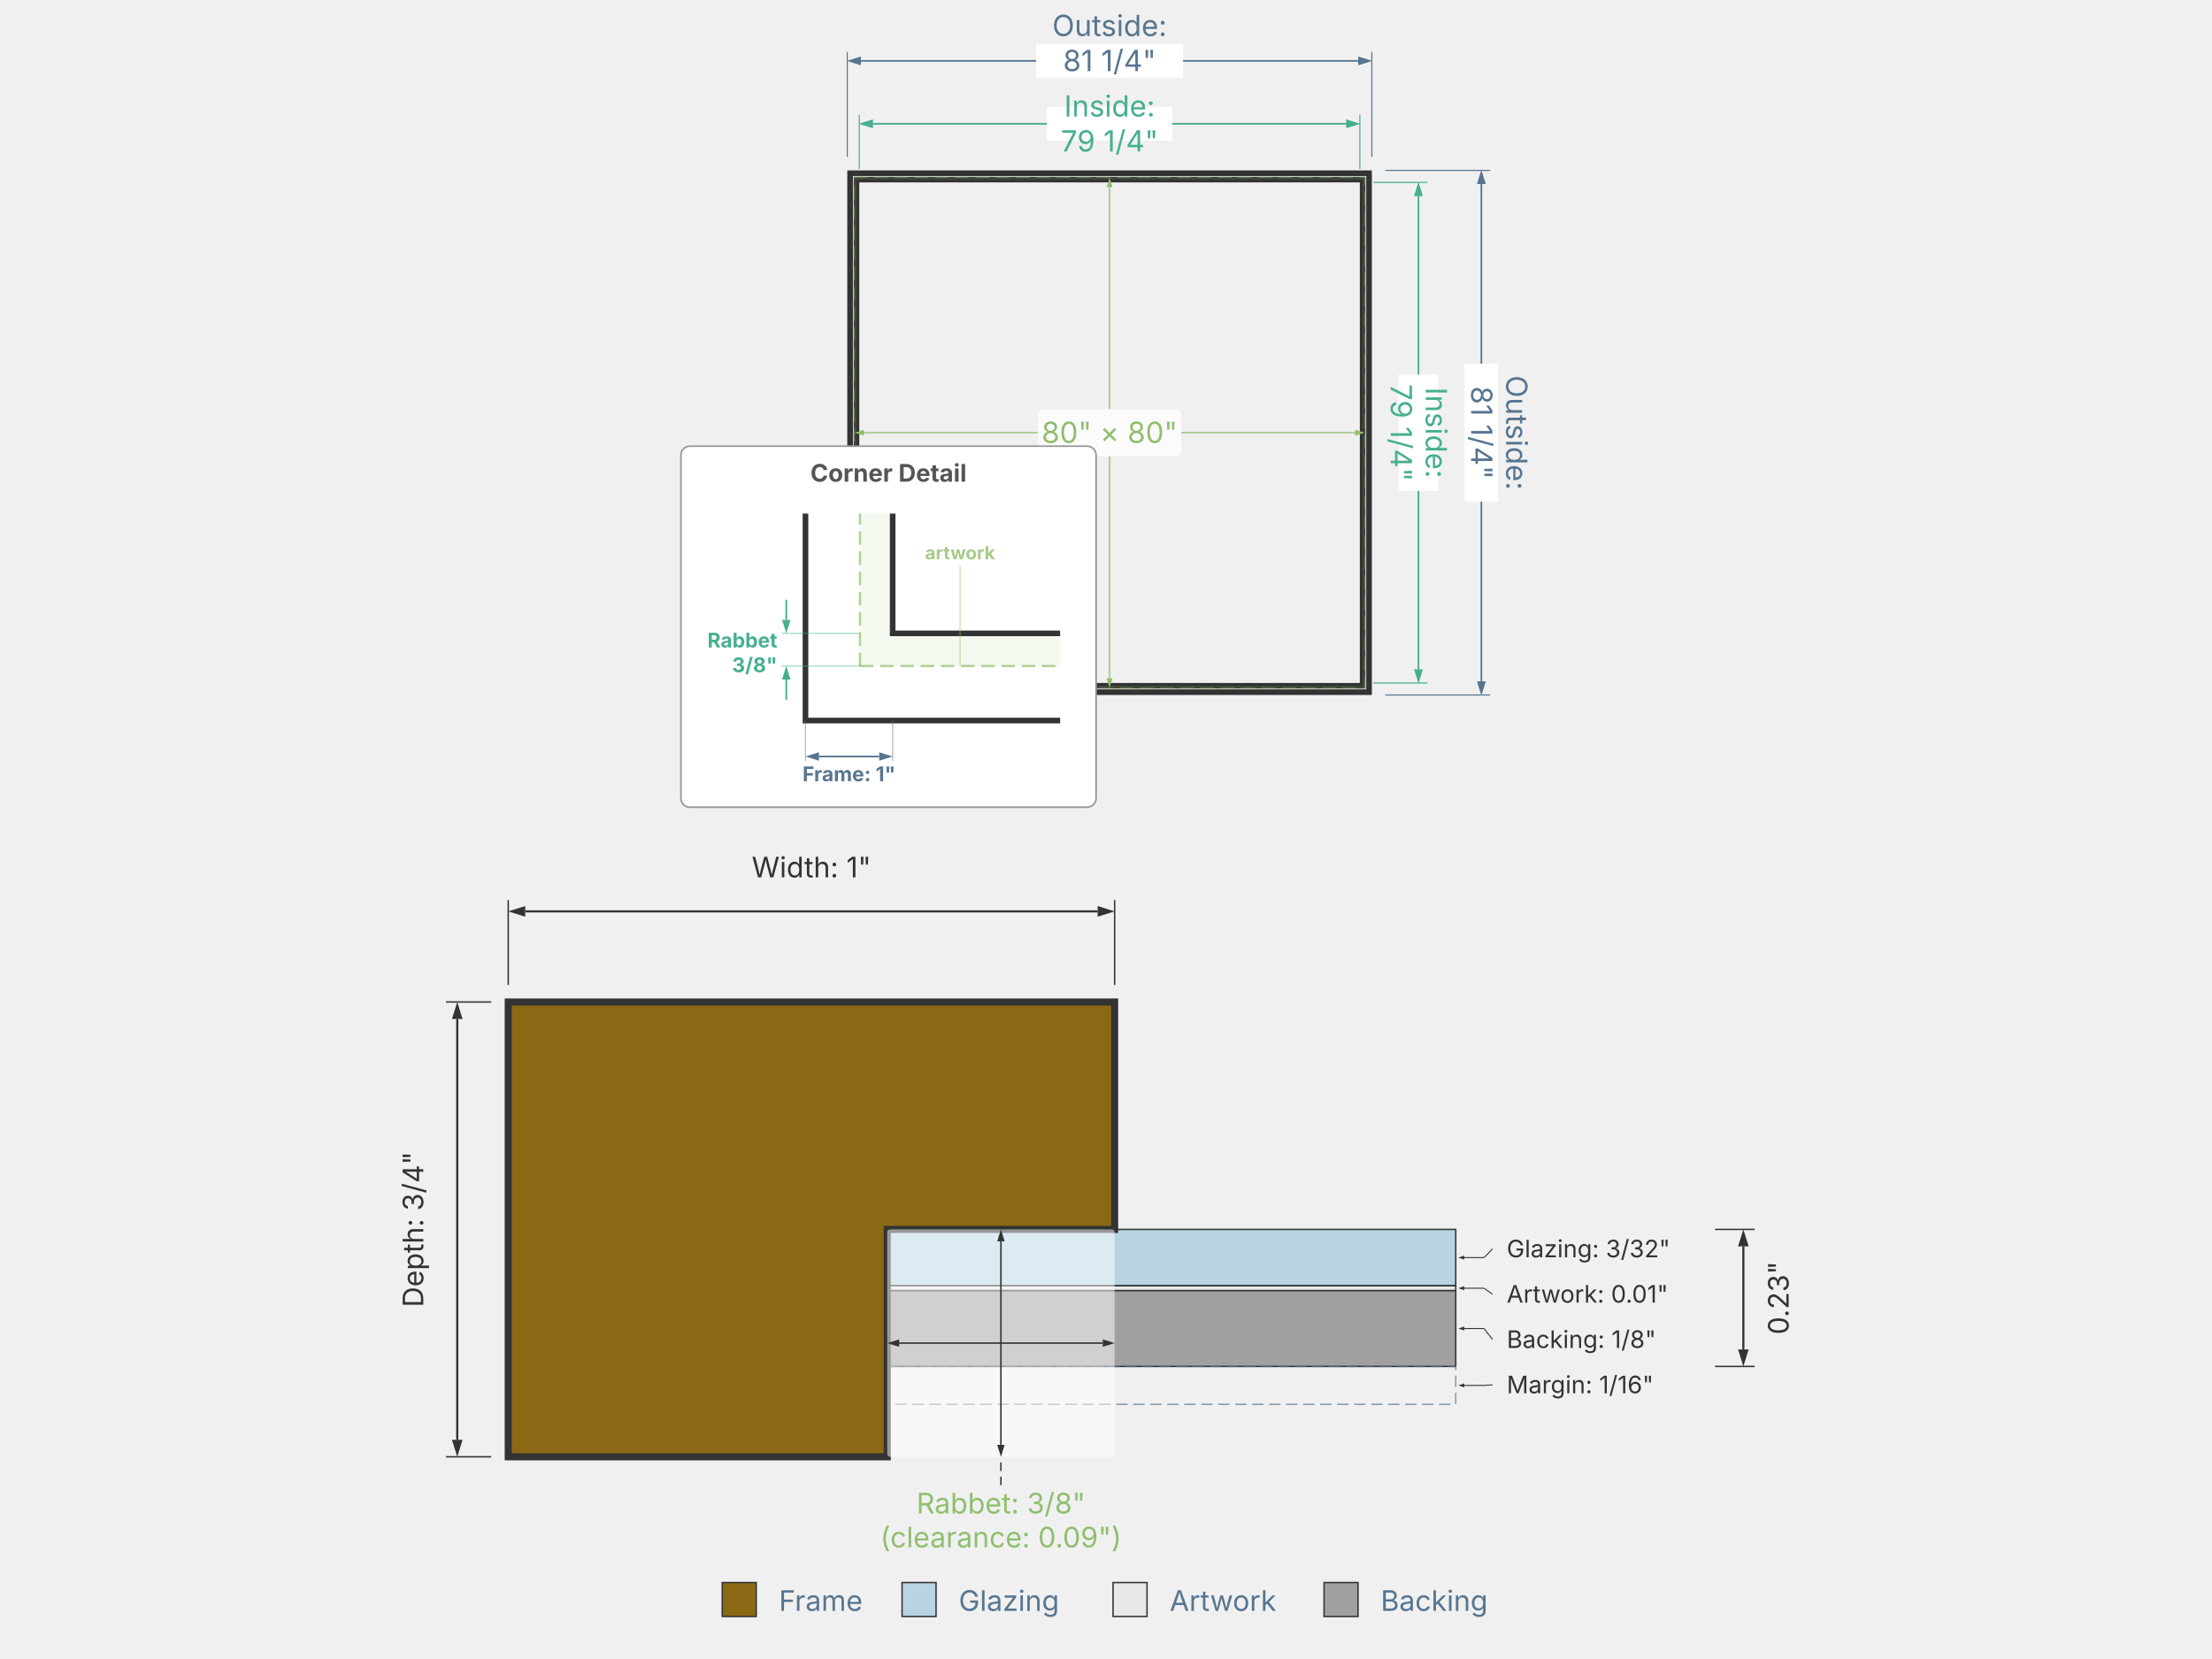
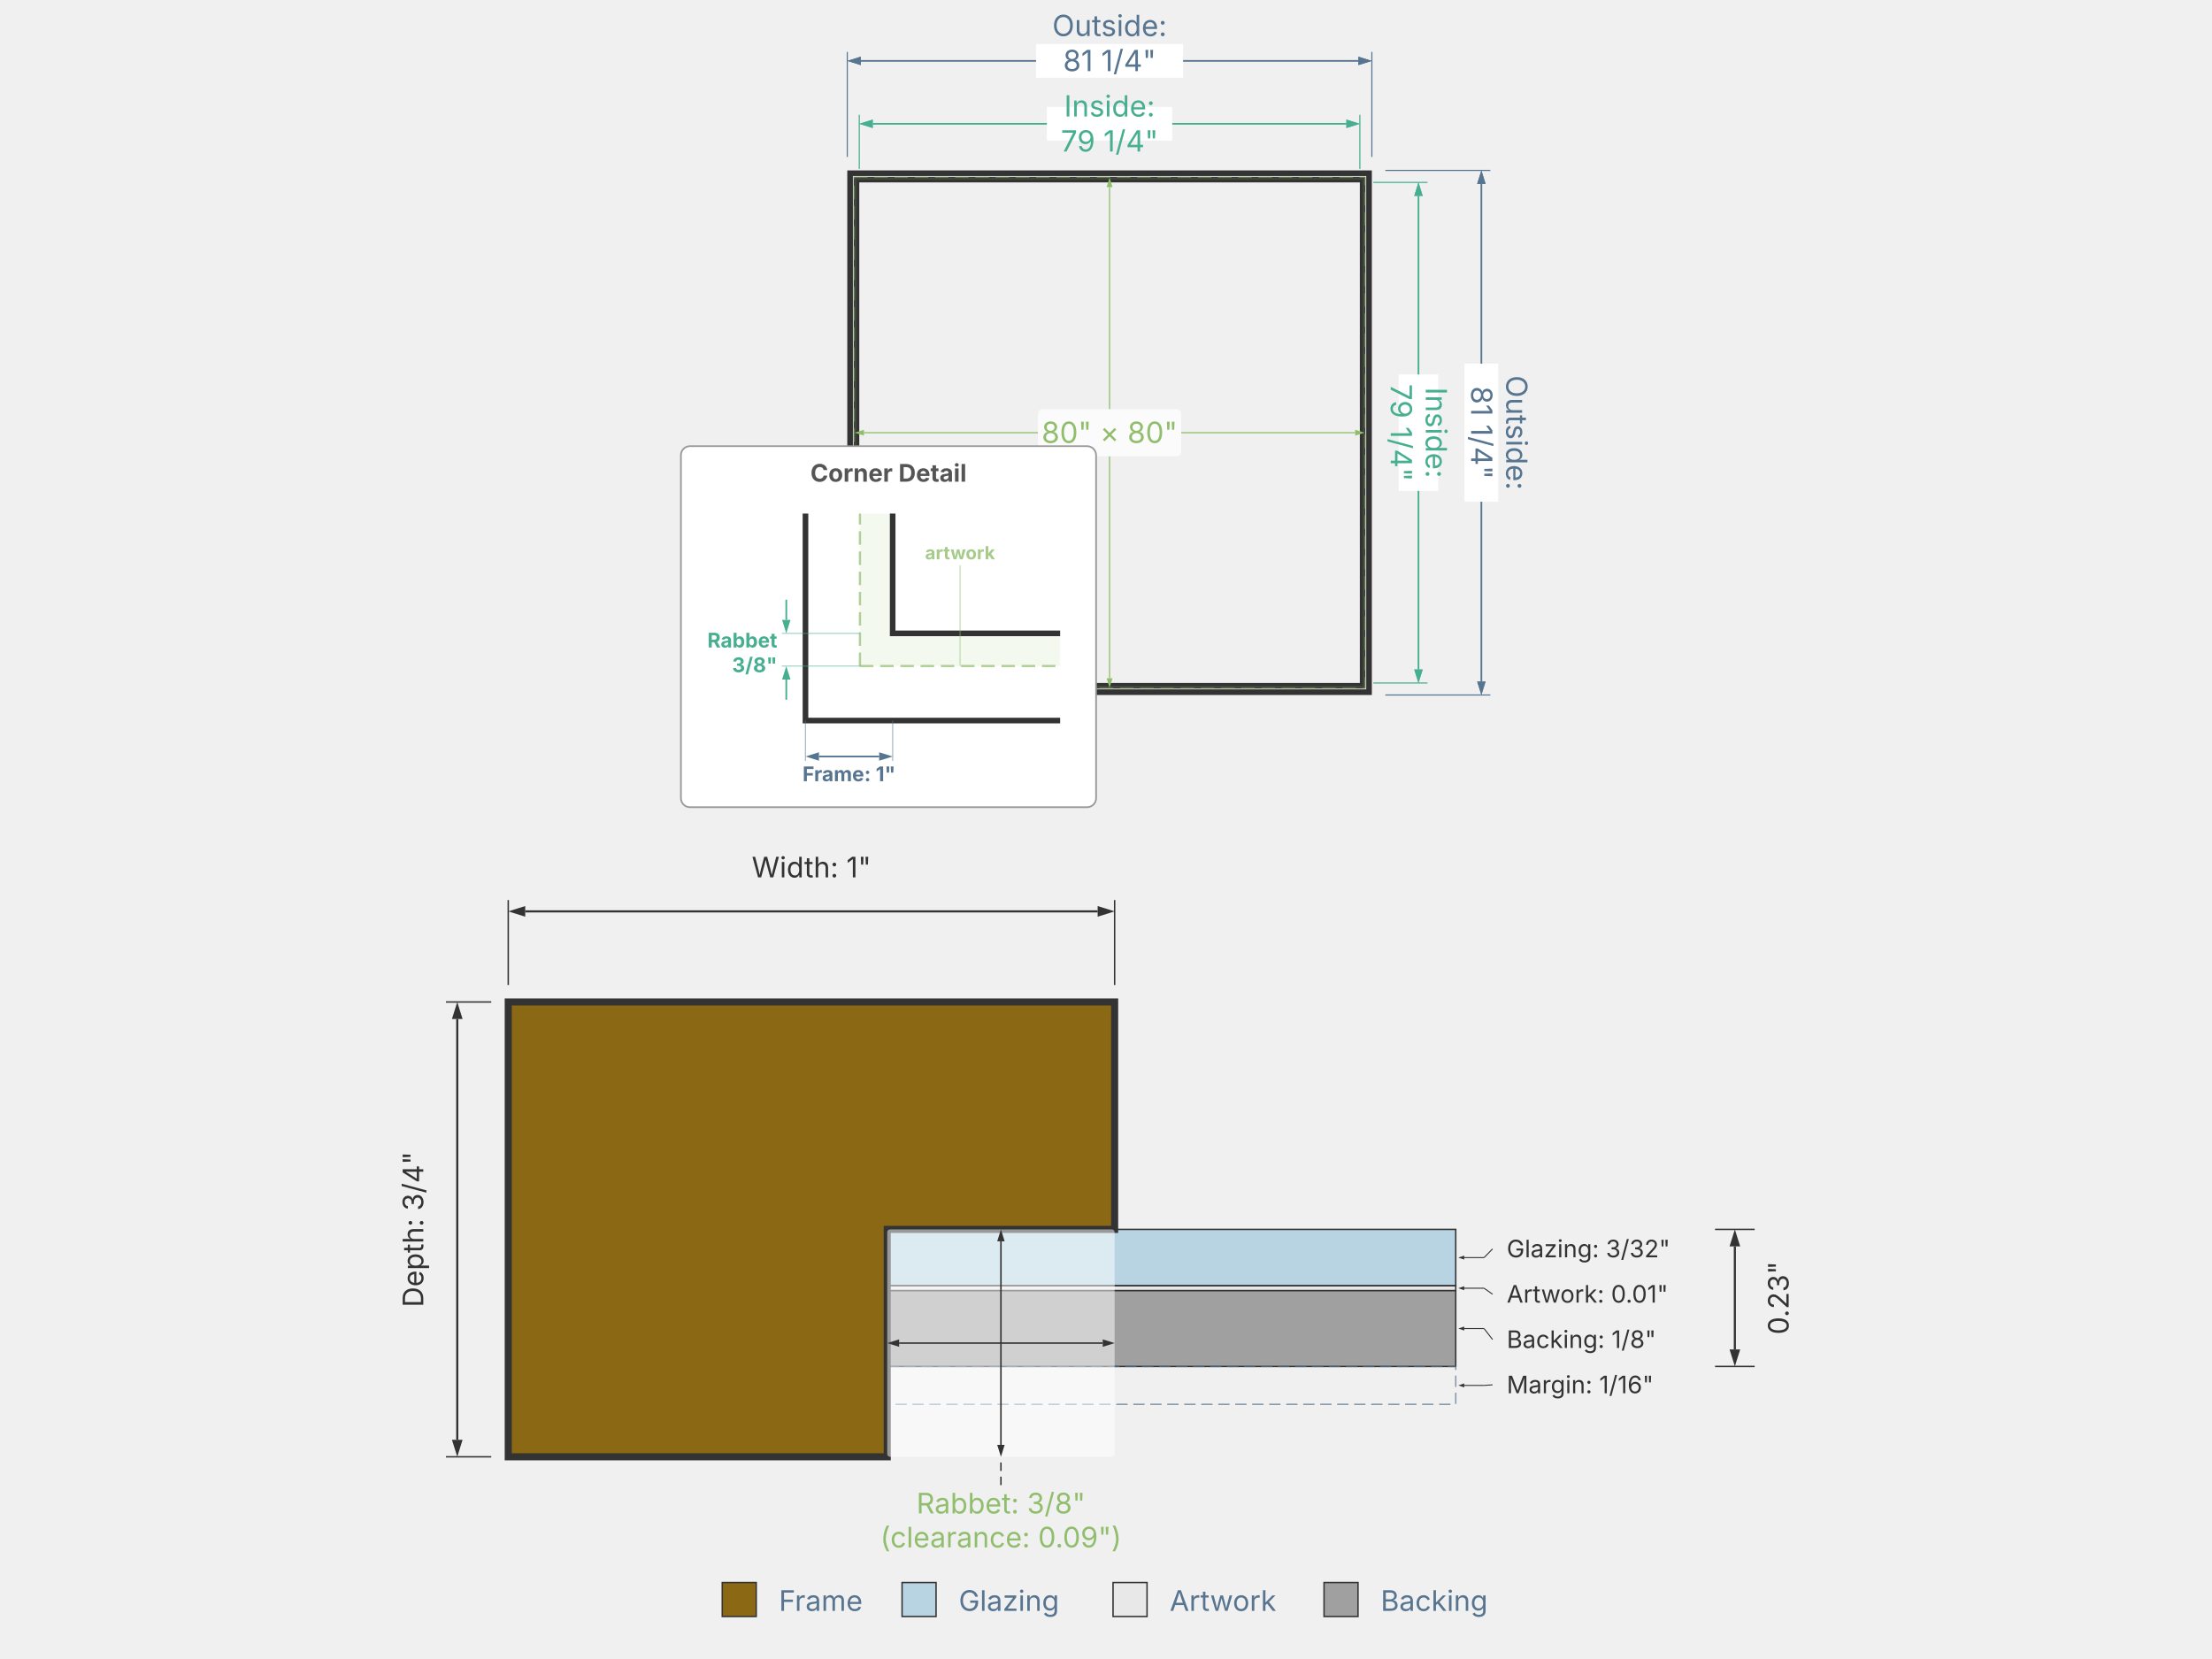
<svg xmlns="http://www.w3.org/2000/svg" viewBox="0 0 800.00 600.00">
  <g id="plan-view" transform="translate(76.29, 4.96) scale(0.8125)">
    <g id="geometry">
      <rect x="284.50" y="71.00" width="231.00" height="231.00" stroke="#333333" stroke-width="2.5" fill="none" />
      <rect x="287.34" y="73.84" width="225.31" height="225.31" stroke="#333333" stroke-width="2.5" fill="none" />
    </g>
    <g id="rabbet-overlap">
      <path d="M286.28,72.78 h227.45 v227.45 h-227.45 Z M287.34,73.84 v225.31 h225.31 v-225.31 Z" fill="#90be6d" fill-opacity="0.15" fill-rule="evenodd" stroke="none" />
    </g>
    <g id="content-boundary">
      <rect x="286.28" y="72.78" width="227.45" height="227.45" stroke="#90be6d" stroke-width="0.5" stroke-dasharray="6,3" fill="none" opacity="0.5" />
    </g>
    <g id="dimensions">
      <g class="dimension">
        <line x1="288.59" y1="69.09" x2="288.59" y2="45.00" stroke="#46af8f" stroke-width="0.5" />
        <line x1="511.41" y1="69.09" x2="511.41" y2="45.00" stroke="#46af8f" stroke-width="0.5" />
        <polygon points="288.59,49.00 294.59,50.88 294.59,47.12" fill="#46af8f" data-arrow="true" />
        <line x1="294.59" y1="49.00" x2="505.41" y2="49.00" stroke="#46af8f" stroke-width="0.75" />
        <polygon points="511.41,49.00 505.41,47.12 505.41,50.88" fill="#46af8f" data-arrow="true" />
        <rect x="372.10" y="41.50" width="55.80" height="15.00" fill="#FFFFFF" stroke="none" />
        <polygon points="288.59,49.00 294.59,50.88 294.59,47.12" fill="#46af8f" data-arrow="true" />
        <polygon points="511.41,49.00 505.41,47.12 505.41,50.88" fill="#46af8f" data-arrow="true" />
      </g>
      <g class="dimension">
        <line x1="283.25" y1="63.75" x2="283.25" y2="17.00" stroke="#577590" stroke-width="0.5" />
        <line x1="516.75" y1="63.75" x2="516.75" y2="17.00" stroke="#577590" stroke-width="0.5" />
        <polygon points="283.25,21.00 289.25,22.88 289.25,19.12" fill="#577590" data-arrow="true" />
        <line x1="289.25" y1="21.00" x2="510.75" y2="21.00" stroke="#577590" stroke-width="0.75" />
        <polygon points="516.75,21.00 510.75,19.12 510.75,22.88" fill="#577590" data-arrow="true" />
        <rect x="367.28" y="13.50" width="65.44" height="15.00" fill="#FFFFFF" stroke="none" />
        <polygon points="283.25,21.00 289.25,22.88 289.25,19.12" fill="#577590" data-arrow="true" />
        <polygon points="516.75,21.00 510.75,19.12 510.75,22.88" fill="#577590" data-arrow="true" />
      </g>
      <g class="dimension">
        <line x1="517.41" y1="75.09" x2="541.50" y2="75.09" stroke="#46af8f" stroke-width="0.5" />
        <line x1="517.41" y1="297.91" x2="541.50" y2="297.91" stroke="#46af8f" stroke-width="0.5" />
        <polygon points="537.50,75.09 535.62,81.09 539.38,81.09" fill="#46af8f" data-arrow="true" />
        <line x1="537.50" y1="81.09" x2="537.50" y2="291.91" stroke="#46af8f" stroke-width="0.75" />
        <polygon points="537.50,297.91 539.38,291.91 535.62,291.91" fill="#46af8f" data-arrow="true" />
        <rect x="528.70" y="160.60" width="17.60" height="51.80" fill="#FFFFFF" stroke="none" />
        <polygon points="537.50,75.09 535.62,81.09 539.38,81.09" fill="#46af8f" data-arrow="true" />
        <polygon points="537.50,297.91 539.38,291.91 535.62,291.91" fill="#46af8f" data-arrow="true" />
      </g>
      <g class="dimension">
        <line x1="522.75" y1="69.75" x2="569.50" y2="69.75" stroke="#577590" stroke-width="0.5" />
        <line x1="522.75" y1="303.25" x2="569.50" y2="303.25" stroke="#577590" stroke-width="0.5" />
        <polygon points="565.50,69.75 563.62,75.75 567.38,75.75" fill="#577590" data-arrow="true" />
        <line x1="565.50" y1="75.75" x2="565.50" y2="297.25" stroke="#577590" stroke-width="0.75" />
        <polygon points="565.50,303.25 567.38,297.25 563.62,297.25" fill="#577590" data-arrow="true" />
        <rect x="558.00" y="155.78" width="15.00" height="61.44" fill="#FFFFFF" stroke="none" />
        <polygon points="565.50,69.75 563.62,75.75 567.38,75.75" fill="#577590" data-arrow="true" />
        <polygon points="565.50,303.25 567.38,297.25 563.62,297.25" fill="#577590" data-arrow="true" />
      </g>
      <text transform="translate(400.00, 45.75)" fill="#46af8f" font-family="Inter, system-ui, -apple-system, sans-serif" font-size="13px" text-anchor="middle">Inside:</text>
      <text transform="translate(400.00, 61.35)" fill="#46af8f" font-family="Inter, system-ui, -apple-system, sans-serif" font-size="13px" text-anchor="middle">79 1/4"</text>
      <text transform="translate(400.00, 9.95)" fill="#577590" font-family="Inter, system-ui, -apple-system, sans-serif" font-size="13px" text-anchor="middle">Outside:</text>
      <text transform="translate(400.00, 25.55)" fill="#577590" font-family="Inter, system-ui, -apple-system, sans-serif" font-size="13px" text-anchor="middle">81 1/4"</text>
      <text transform="rotate(90 545.30 186.50)" x="545.30" y="191.05" fill="#46af8f" font-family="Inter, system-ui, -apple-system, sans-serif" font-size="13px" text-anchor="middle">Inside:</text>
      <text transform="rotate(90 529.70 186.50)" x="529.70" y="191.05" fill="#46af8f" font-family="Inter, system-ui, -apple-system, sans-serif" font-size="13px" text-anchor="middle">79 1/4"</text>
      <text transform="rotate(90 581.10 186.50)" x="581.10" y="191.05" fill="#577590" font-family="Inter, system-ui, -apple-system, sans-serif" font-size="13px" text-anchor="middle">Outside:</text>
      <text transform="rotate(90 565.50 186.50)" x="565.50" y="191.05" fill="#577590" font-family="Inter, system-ui, -apple-system, sans-serif" font-size="13px" text-anchor="middle">81 1/4"</text>
    </g>
    <g id="artwork-indicator">
      <polygon points="286.48,186.50 290.68,187.81 290.68,185.19" fill="#90be6d" data-arrow="true" />
      <line x1="290.68" y1="186.50" x2="368.14" y2="186.50" stroke="#90be6d" stroke-width="0.525" />
      <line x1="431.86" y1="186.50" x2="509.32" y2="186.50" stroke="#90be6d" stroke-width="0.525" />
      <polygon points="513.52,186.50 509.32,185.19 509.32,187.81" fill="#90be6d" data-arrow="true" />
      <polygon points="400.00,72.98 398.69,77.18 401.31,77.18" fill="#90be6d" data-arrow="true" />
      <line x1="400.00" y1="77.18" x2="400.00" y2="176.05" stroke="#90be6d" stroke-width="0.525" />
      <line x1="400.00" y1="196.95" x2="400.00" y2="295.82" stroke="#90be6d" stroke-width="0.525" />
      <polygon points="400.00,300.02 401.31,295.82 398.69,295.82" fill="#90be6d" data-arrow="true" />
      <rect x="368.14" y="176.05" width="63.72" height="20.90" fill="#FFFFFF" fill-opacity="0.75" stroke="none" rx="2" />
      <text transform="translate(400.00, 191.05)" fill="#90be6d" font-family="Inter, system-ui, -apple-system, sans-serif" font-size="13.00px" text-anchor="middle">80" × 80"</text>
    </g>
    <g id="corner-detail">
      <defs>
        <clipPath id="corner-detail-clip">
          <rect x="213.20" y="216.50" width="176.80" height="132.70" />
        </clipPath>
      </defs>
      <rect x="209.20" y="192.50" width="184.80" height="160.70" fill="#FFFFFF" stroke="#999" stroke-width="0.75" rx="4" />
      <text transform="translate(301.60, 208.30)" fill="#555" font-family="Inter, system-ui, -apple-system, sans-serif" font-size="10.8" font-weight="bold" text-anchor="middle">Corner Detail</text>
      <g clip-path="url(#corner-detail-clip)">
        <path d="M288.89,222.50 V290.37 H378.00 V275.82 H303.45 V222.50 H288.89 Z" fill="#90be6d" fill-opacity="0.10" stroke="none" />
        <line x1="288.89" y1="290.37" x2="378.00" y2="290.37" stroke="#90be6d" stroke-width="1" stroke-dasharray="6,3" opacity="0.7" />
        <line x1="288.89" y1="290.37" x2="288.89" y2="222.50" stroke="#90be6d" stroke-width="1" stroke-dasharray="6,3" opacity="0.7" />
        <polyline points="264.64,222.50 264.64,314.63 378.00,314.63" fill="none" stroke="#333333" stroke-width="2.5" stroke-linejoin="miter" />
        <polyline points="303.45,222.50 303.45,275.82 378.00,275.82" fill="none" stroke="#333333" stroke-width="2.5" stroke-linejoin="miter" />
      </g>
      <defs>
        <clipPath id="corner-detail-annot-clip">
          <rect x="211.20" y="194.50" width="180.80" height="156.70" />
        </clipPath>
      </defs>
      <g clip-path="url(#corner-detail-annot-clip)">
        <line x1="264.64" y1="314.63" x2="264.64" y2="332.63" stroke="#577590" stroke-width="0.5" opacity="0.5" />
        <line x1="303.45" y1="314.63" x2="303.45" y2="332.63" stroke="#577590" stroke-width="0.5" opacity="0.5" />
        <polygon points="264.64,330.63 270.64,332.50 270.64,328.75" fill="#577590" data-arrow="true" />
        <line x1="270.64" y1="330.63" x2="297.45" y2="330.63" stroke="#577590" stroke-width="0.75" />
        <polygon points="303.45,330.63 297.45,328.75 297.45,332.50" fill="#577590" data-arrow="true" />
        <text transform="translate(284.04, 341.63)" font-family="Inter, system-ui, -apple-system, sans-serif" font-size="9.0px" fill="#577590" font-weight="bold" text-anchor="middle">Frame: 1"</text>
        <line x1="288.89" y1="275.82" x2="254.10" y2="275.82" stroke="#46af8f" stroke-width="0.5" opacity="0.5" />
        <line x1="288.89" y1="290.37" x2="254.10" y2="290.37" stroke="#46af8f" stroke-width="0.5" opacity="0.5" />
        <line x1="256.10" y1="260.82" x2="256.10" y2="269.82" stroke="#46af8f" stroke-width="0.75" />
        <polygon points="256.10,275.82 257.98,269.82 254.23,269.82" fill="#46af8f" data-arrow="true" />
        <line x1="256.10" y1="305.37" x2="256.10" y2="296.37" stroke="#46af8f" stroke-width="0.75" />
        <polygon points="256.10,290.37 254.23,296.37 257.98,296.37" fill="#46af8f" data-arrow="true" />
        <text transform="translate(252.10, 282.10)" font-family="Inter, system-ui, -apple-system, sans-serif" font-size="9.0px" fill="#46af8f" text-anchor="end" font-weight="bold">Rabbet</text>
        <text transform="translate(252.10, 293.10)" font-family="Inter, system-ui, -apple-system, sans-serif" font-size="9.0px" fill="#46af8f" text-anchor="end" font-weight="bold">3/8"</text>
        <line x1="333.45" y1="290.37" x2="333.45" y2="244.08" stroke="#90be6d" stroke-width="0.5" opacity="0.5" />
        <rect x="314.80" y="235.79" width="37.29" height="9.72" fill="#FFFFFF" stroke="none" rx="1" />
        <text transform="translate(333.45, 242.86)" fill="#90be6d" font-family="Inter, system-ui, -apple-system, sans-serif" font-size="8.1" text-anchor="middle" font-weight="bold" opacity="0.8">artwork</text>
      </g>
    </g>
  </g>
  <g id="section-view" transform="translate(-9.69, 310.15) scale(1.0242)">
    <g id="section-content" transform="translate(2.50, 0)">
      <g id="section-geometry">
        <rect x="320.26" y="131.30" width="200.75" height="19.91" stroke="#333333" stroke-width="0.5" fill="#B8D4E3" />
        <rect x="320.26" y="151.21" width="200.75" height="1.71" stroke="#333333" stroke-width="0.5" fill="#E8E8E8" />
        <rect x="320.26" y="152.93" width="200.75" height="26.77" stroke="#333333" stroke-width="0.5" fill="#A0A0A0" />
        <rect x="320.26" y="179.69" width="200.75" height="13.38" stroke="#577590" stroke-width="0.5" stroke-dasharray="4,2" fill="none" opacity="0.7" />
        <polygon points="186.43,51.00 400.56,51.00 400.56,131.30 320.26,131.30 320.26,211.60 186.43,211.60" stroke="#333333" stroke-width="2.5" fill="#8B6914" />
      </g>
      <g id="section-dimensions">
        <line x1="180.43" y1="51.00" x2="164.43" y2="51.00" stroke="#333333" stroke-width="0.5" />
        <line x1="180.43" y1="211.60" x2="164.43" y2="211.60" stroke="#333333" stroke-width="0.5" />
        <polygon points="168.43,51.00 166.55,57.00 170.30,57.00" fill="#333333" data-arrow="true" />
        <line x1="168.43" y1="57.00" x2="168.43" y2="205.60" stroke="#333333" stroke-width="0.75" />
        <polygon points="168.43,211.60 170.30,205.60 166.55,205.60" fill="#333333" data-arrow="true" />
        <text x="156.43" y="131.30" fill="#333333" font-family="Inter, system-ui, -apple-system, sans-serif" font-size="10px" text-anchor="middle" transform="rotate(-90 156.43 131.30)">Depth: 3/4"</text>
        <line x1="186.43" y1="45.00" x2="186.43" y2="15.00" stroke="#333333" stroke-width="0.5" />
        <line x1="400.56" y1="45.00" x2="400.56" y2="15.00" stroke="#333333" stroke-width="0.5" />
        <polygon points="186.43,19.00 192.43,20.88 192.43,17.12" fill="#333333" data-arrow="true" />
        <line x1="192.43" y1="19.00" x2="394.56" y2="19.00" stroke="#333333" stroke-width="0.75" />
        <polygon points="400.56,19.00 394.56,17.12 394.56,20.88" fill="#333333" data-arrow="true" />
        <text transform="translate(293.49, 7.00)" fill="#333333" font-family="Inter, system-ui, -apple-system, sans-serif" font-size="10px" text-anchor="middle">Width: 1"</text>
        <rect x="320.26" y="131.30" width="80.30" height="80.30" fill="#FFFFFF" fill-opacity="0.5" stroke="none" rx="1" />
        <polygon points="320.26,171.45 324.46,172.76 324.46,170.14" fill="#333333" data-arrow="true" />
        <line x1="324.46" y1="171.45" x2="396.36" y2="171.45" stroke="#333333" stroke-width="0.525" />
        <polygon points="400.56,171.45 396.36,170.14 396.36,172.76" fill="#333333" data-arrow="true" />
        <polygon points="360.41,131.30 359.10,135.50 361.72,135.50" fill="#333333" data-arrow="true" />
        <line x1="360.41" y1="135.50" x2="360.41" y2="207.40" stroke="#333333" stroke-width="0.525" />
        <polygon points="360.41,211.60 361.72,207.40 359.10,207.40" fill="#333333" data-arrow="true" />
        <polygon points="521.91,141.26 524.01,141.96 524.01,140.56" fill="#333333" data-arrow="true" />
        <line x1="524.01" y1="141.26" x2="531.01" y2="141.26" stroke="#333333" stroke-width="0.35" />
        <line x1="531.01" y1="141.26" x2="534.01" y2="138.19" stroke="#333333" stroke-width="0.35" />
        <text transform="translate(539.01, 141.16)" fill="#333333" font-family="Inter, system-ui, -apple-system, sans-serif" font-size="8.5px">Glazing: 3/32"</text>
        <polygon points="521.91,152.07 524.01,152.77 524.01,151.37" fill="#333333" data-arrow="true" />
        <line x1="524.01" y1="152.07" x2="531.01" y2="152.07" stroke="#333333" stroke-width="0.35" />
        <line x1="531.01" y1="152.07" x2="534.01" y2="154.19" stroke="#333333" stroke-width="0.35" />
        <text transform="translate(539.01, 157.16)" fill="#333333" font-family="Inter, system-ui, -apple-system, sans-serif" font-size="8.5px">Artwork: 0.01"</text>
        <polygon points="521.91,166.31 524.01,167.01 524.01,165.61" fill="#333333" data-arrow="true" />
        <line x1="524.01" y1="166.31" x2="531.01" y2="166.31" stroke="#333333" stroke-width="0.35" />
        <line x1="531.01" y1="166.31" x2="534.01" y2="170.19" stroke="#333333" stroke-width="0.35" />
        <text transform="translate(539.01, 173.16)" fill="#333333" font-family="Inter, system-ui, -apple-system, sans-serif" font-size="8.5px">Backing: 1/8"</text>
        <polygon points="521.91,186.39 524.01,187.09 524.01,185.69" fill="#333333" data-arrow="true" />
        <line x1="524.01" y1="186.39" x2="531.01" y2="186.39" stroke="#333333" stroke-width="0.35" />
        <line x1="531.01" y1="186.39" x2="534.01" y2="186.19" stroke="#333333" stroke-width="0.35" />
        <text transform="translate(539.01, 189.16)" fill="#333333" font-family="Inter, system-ui, -apple-system, sans-serif" font-size="8.5px">Margin: 1/16"</text>
        <line x1="612.57" y1="131.30" x2="626.57" y2="131.30" stroke="#333333" stroke-width="0.5" />
        <line x1="612.57" y1="179.69" x2="626.57" y2="179.69" stroke="#333333" stroke-width="0.5" />
-         <polygon points="622.57,131.30 620.70,137.30 624.45,137.30" fill="#333333" data-arrow="true" />
-         <line x1="622.57" y1="137.30" x2="622.57" y2="173.69" stroke="#333333" stroke-width="0.75" />
-         <polygon points="622.57,179.69 624.45,173.69 620.70,173.69" fill="#333333" data-arrow="true" />
+         <polygon points="619.57,131.30 617.70,137.30 621.45,137.30" fill="#333333" data-arrow="true" />
+         <line x1="619.57" y1="137.30" x2="619.57" y2="173.69" stroke="#333333" stroke-width="0.75" />
+         <polygon points="619.57,179.69 621.45,173.69 617.70,173.69" fill="#333333" data-arrow="true" />
        <text x="638.57" y="155.50" fill="#333333" font-family="Inter, system-ui, -apple-system, sans-serif" font-size="10px" text-anchor="middle" transform="rotate(-90 638.57 155.50)">0.23"</text>
        <line x1="360.41" y1="213.60" x2="360.41" y2="221.60" stroke="#333333" stroke-width="0.5" stroke-dasharray="3,2" />
        <text transform="translate(360.41, 231.60)" fill="#90be6d" font-family="Inter, system-ui, -apple-system, sans-serif" font-size="10px" text-anchor="middle">Rabbet: 3/8"</text>
        <text transform="translate(360.41, 243.60)" fill="#90be6d" font-family="Inter, system-ui, -apple-system, sans-serif" font-size="10px" text-anchor="middle">(clearance: 0.09")</text>
      </g>
    </g>
    <g id="legend">
      <rect x="264.50" y="256.00" width="12" height="12" fill="#8B6914" stroke="#333333" stroke-width="0.5" />
      <text transform="translate(284.50, 266.00)" fill="#577590" font-family="Inter, system-ui, -apple-system, sans-serif" font-size="10px">Frame</text>
      <rect x="328.00" y="256.00" width="12" height="12" fill="#B8D4E3" stroke="#333333" stroke-width="0.5" />
      <text transform="translate(348.00, 266.00)" fill="#577590" font-family="Inter, system-ui, -apple-system, sans-serif" font-size="10px">Glazing</text>
      <rect x="402.50" y="256.00" width="12" height="12" fill="#E8E8E8" stroke="#333333" stroke-width="0.5" />
      <text transform="translate(422.50, 266.00)" fill="#577590" font-family="Inter, system-ui, -apple-system, sans-serif" font-size="10px">Artwork</text>
      <rect x="477.00" y="256.00" width="12" height="12" fill="#A0A0A0" stroke="#333333" stroke-width="0.5" />
      <text transform="translate(497.00, 266.00)" fill="#577590" font-family="Inter, system-ui, -apple-system, sans-serif" font-size="10px">Backing</text>
    </g>
  </g>
</svg>
